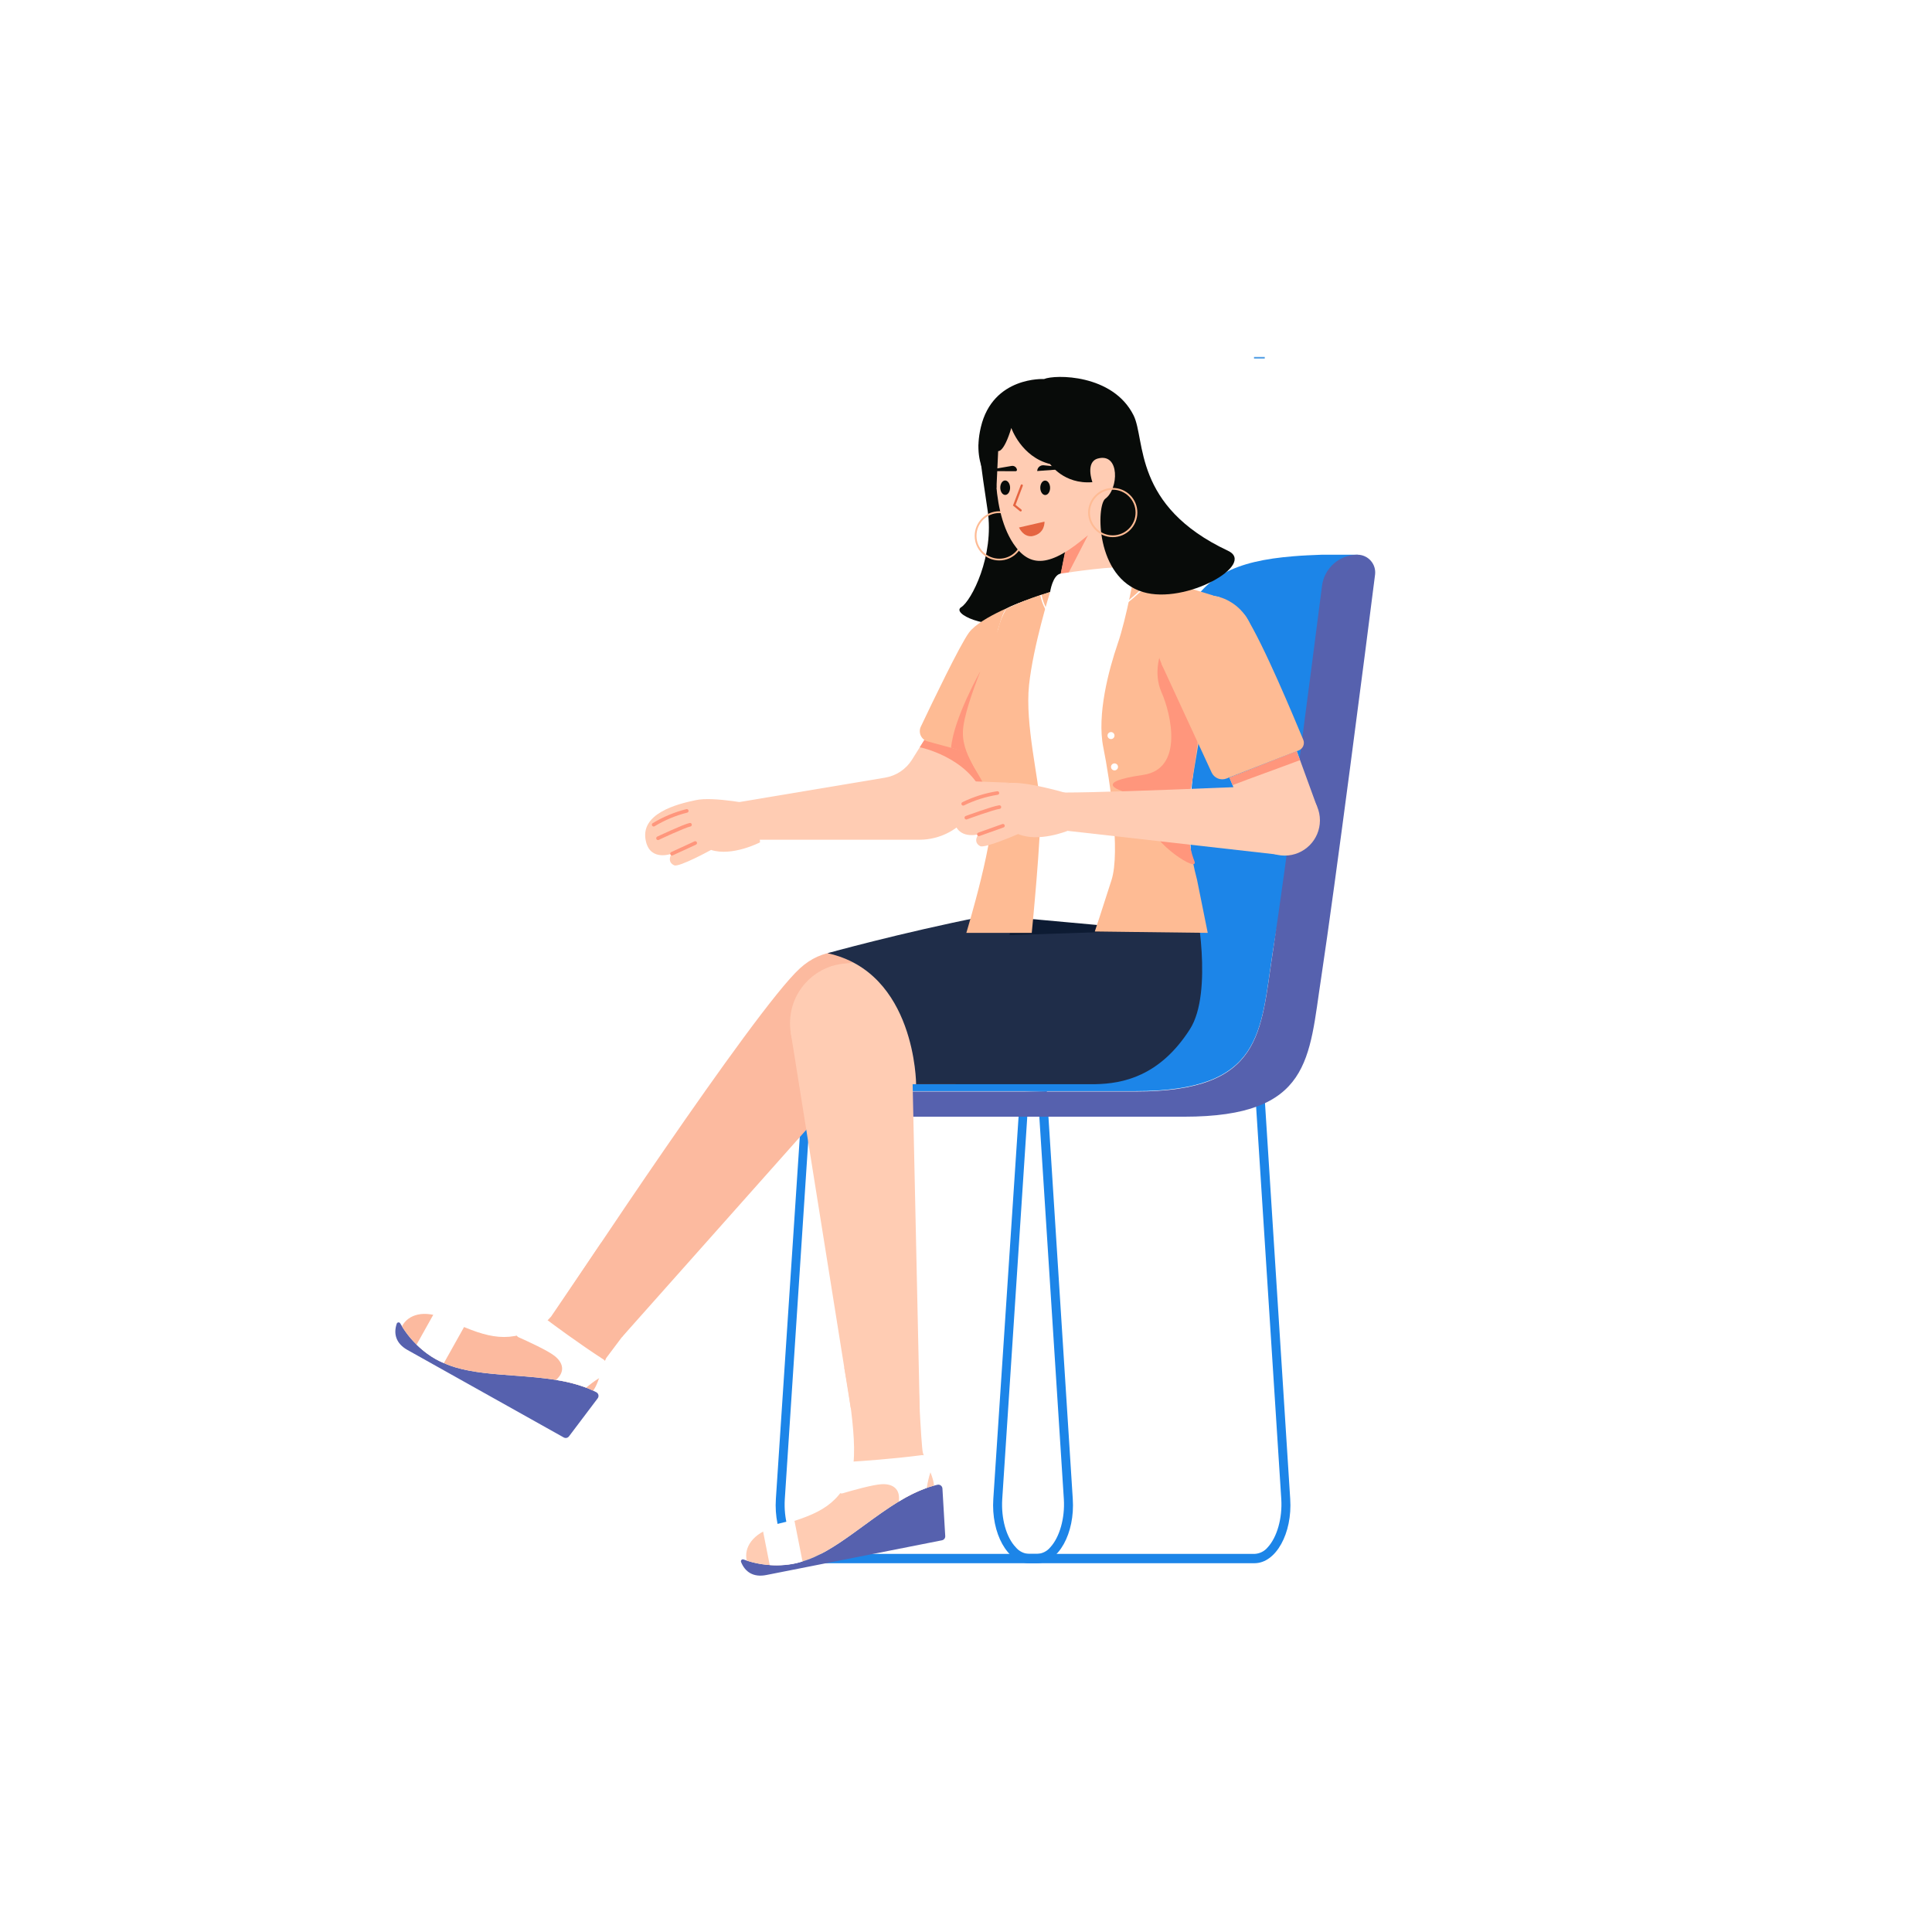
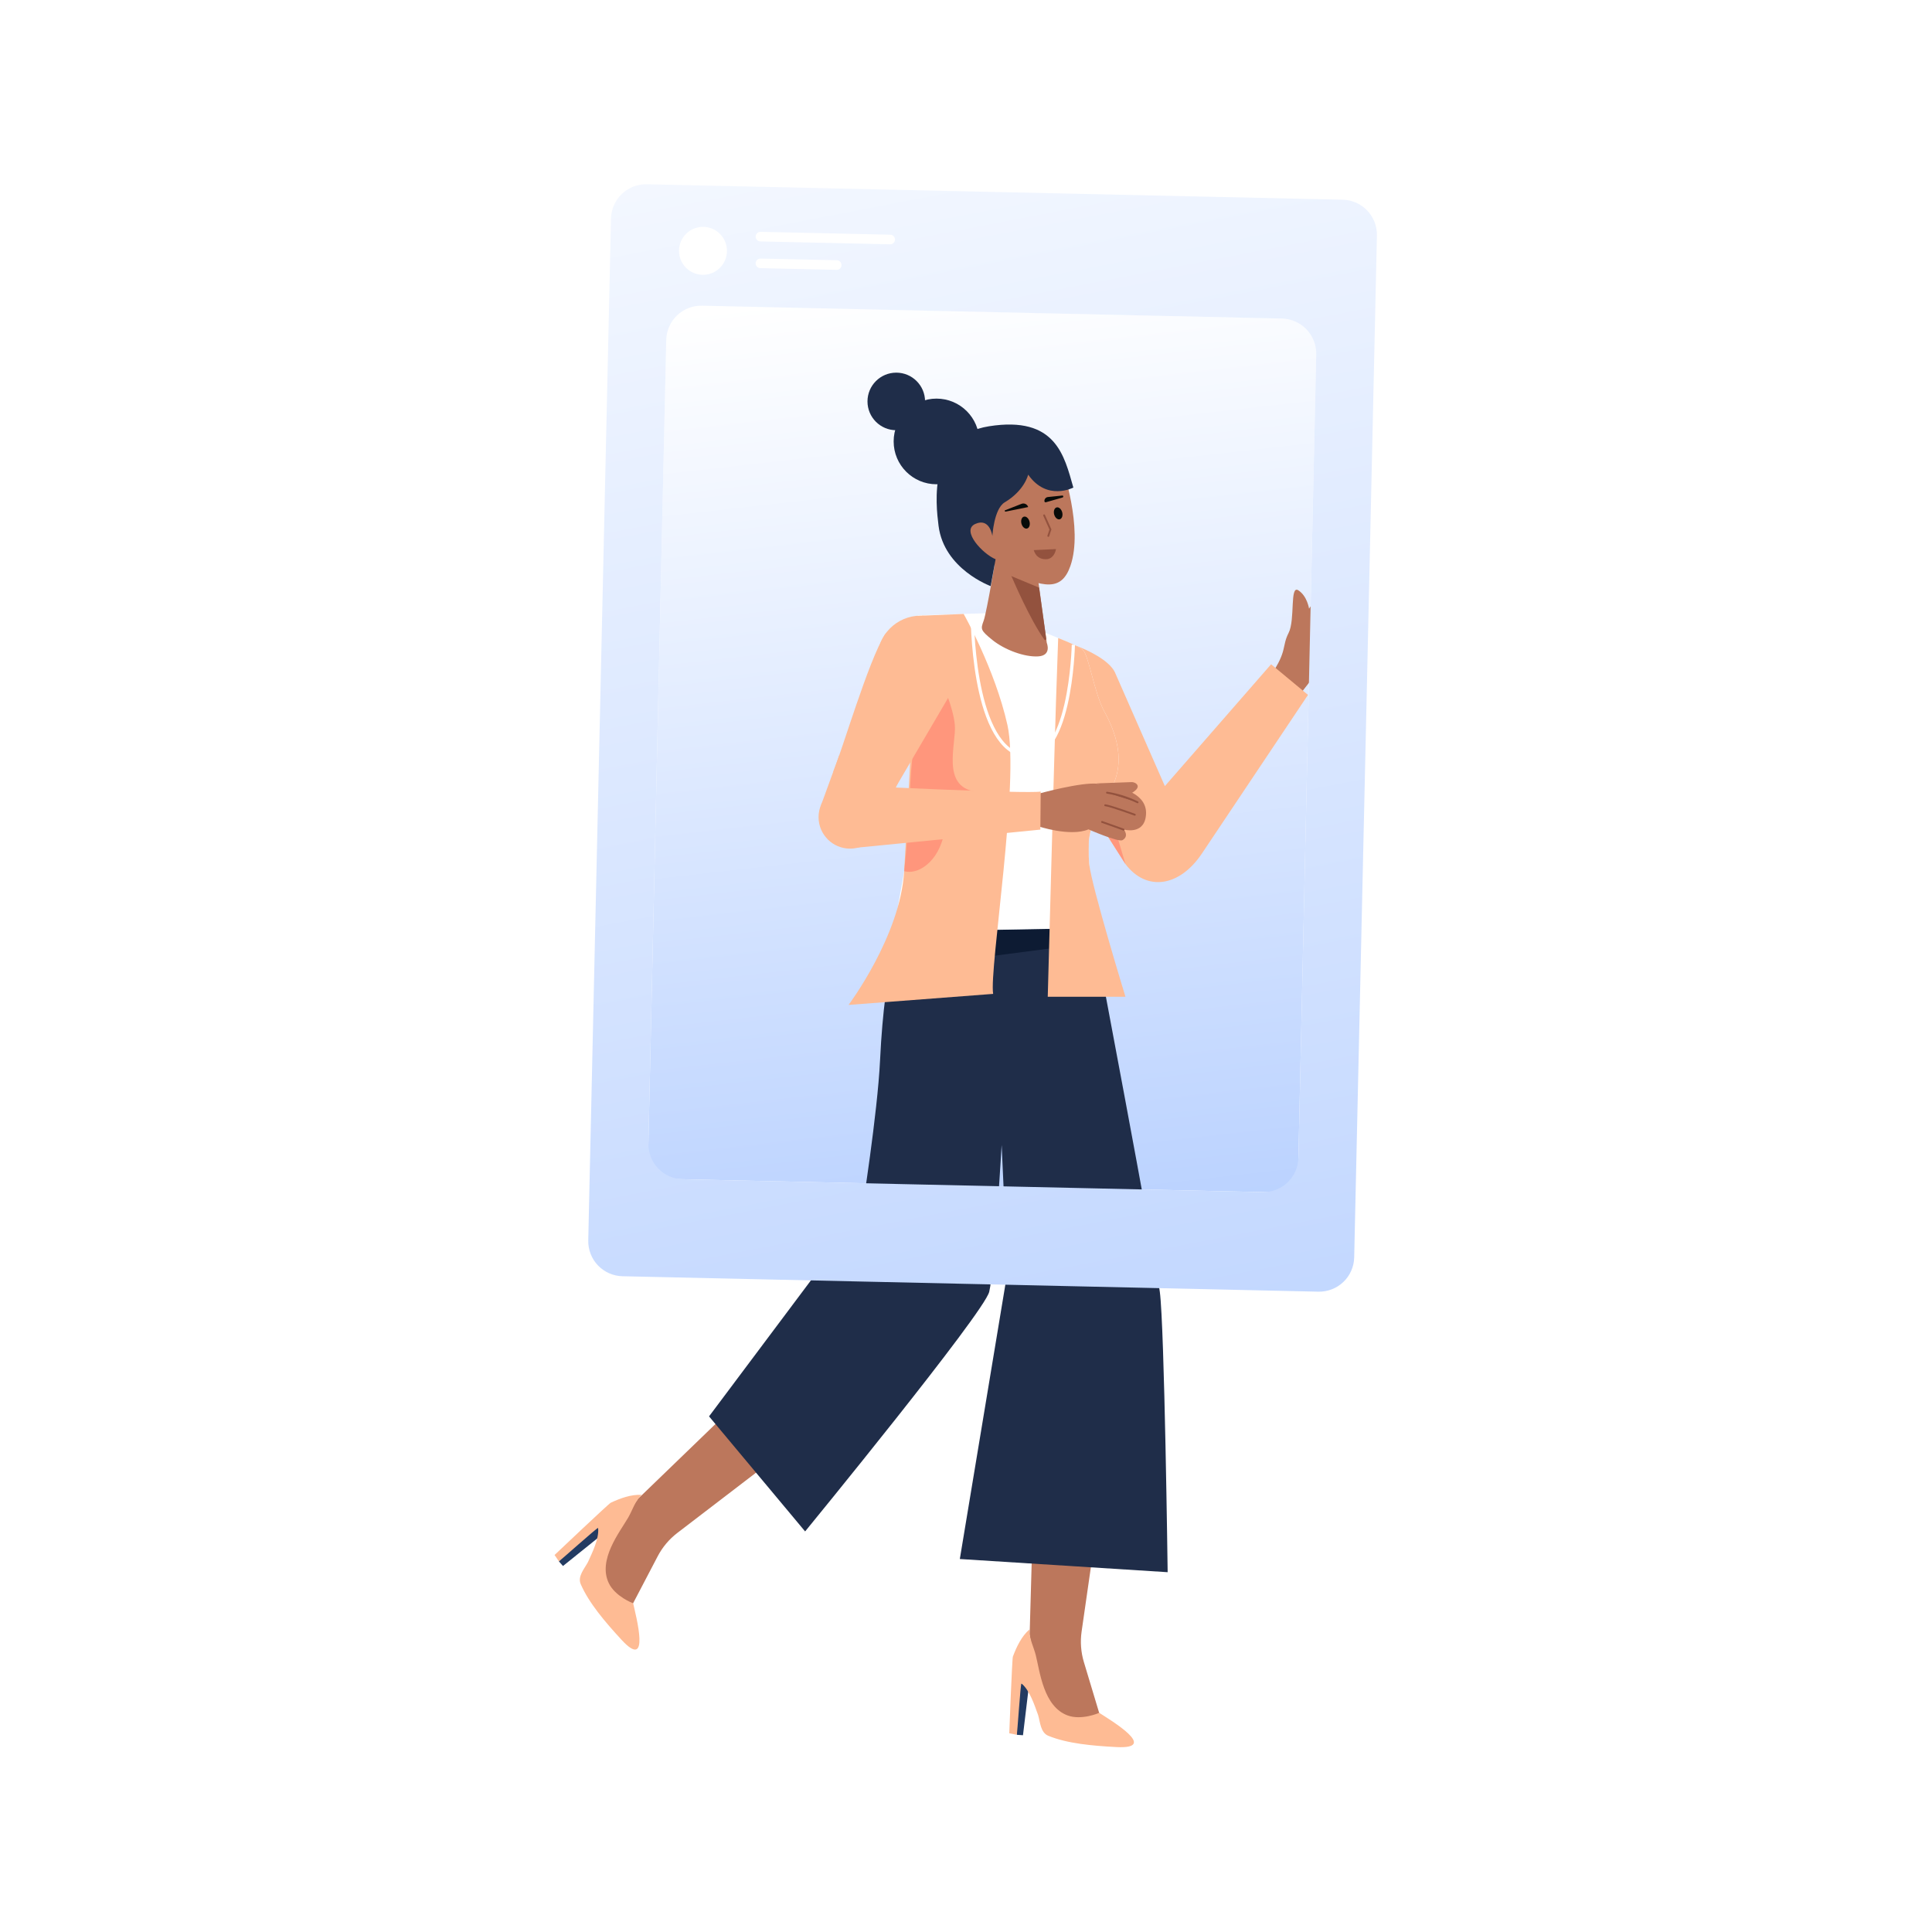
<svg xmlns="http://www.w3.org/2000/svg" width="1080" height="1080" viewBox="0 0 1080 1080" fill="none">
  <rect width="1080" height="1080" fill="white" />
-   <path fill-rule="evenodd" clip-rule="evenodd" d="M448.455 614.93L585.169 609.947L599.685 837.875C600.985 857.158 591.668 873.841 579.752 873.841H453.655C441.738 873.841 432.422 857.158 433.722 837.875L448.455 614.93ZM594.701 838.092L580.402 615.146L453.005 619.697L438.705 838.092C438.055 848.708 440.872 859.324 446.288 864.958C447.189 866.054 448.31 866.948 449.58 867.583C450.849 868.217 452.237 868.578 453.655 868.641H579.752C581.169 868.578 582.558 868.218 583.827 867.583C585.096 866.948 586.218 866.054 587.118 864.958C592.318 859.324 595.352 848.708 594.701 838.092Z" fill="#1C85E8" />
-   <path fill-rule="evenodd" clip-rule="evenodd" d="M570.002 614.93L706.716 609.947L721.232 837.875C722.532 857.158 713.216 873.841 701.299 873.841H575.202C563.286 873.841 553.969 857.158 555.269 837.875L570.002 614.93ZM716.249 838.092L701.949 615.146L574.552 619.697L560.253 838.092C559.602 848.708 562.419 859.324 567.836 864.958C568.736 866.054 569.858 866.948 571.127 867.583C572.396 868.218 573.784 868.578 575.202 868.641H701.299C702.717 868.578 704.105 868.217 705.374 867.583C706.644 866.948 707.765 866.054 708.666 864.958C713.866 859.324 716.899 848.708 716.249 838.092Z" fill="#1C85E8" />
-   <path d="M429.822 599.764C429.706 603.206 430.145 606.644 431.122 609.947H634.784C706.066 609.947 704.549 577.231 711.482 532.165C719.716 477.783 753.515 352.552 758.931 310.086H738.999C733.365 310.303 727.948 310.52 722.965 310.953C691.333 313.553 670.75 321.787 661 348.652C658.898 354.483 657.374 360.506 656.45 366.635C646.917 424.051 634.567 480.816 624.818 534.765C624.168 538.015 623.518 541.048 622.868 543.865C612.251 590.664 591.235 599.33 561.552 599.33H429.822V599.764Z" fill="#1C85E8" />
-   <path d="M431.122 609.947C433.722 617.746 440.439 624.246 457.772 624.246H661.867C733.149 624.246 731.632 591.531 738.565 546.465C746.365 494.899 763.698 360.786 768.681 321.136C768.84 319.756 768.707 318.358 768.291 317.033C767.874 315.707 767.184 314.484 766.265 313.442C765.346 312.4 764.218 311.563 762.955 310.985C761.691 310.407 760.321 310.101 758.931 310.086H758.715C753.852 310.097 749.161 311.888 745.528 315.122C741.895 318.355 739.573 322.807 738.999 327.636C732.282 380.068 718.849 484.066 711.482 532.382C704.549 577.447 706.066 610.163 634.784 610.163H433.722C432.868 609.984 431.994 609.911 431.122 609.947Z" fill="#5661AE" />
-   <path d="M504.331 545.443C504.331 545.443 472.797 517.917 447.159 541.309C421.52 564.7 315.594 725.335 315.594 725.335L347.632 747.49L467.788 612.363L488.703 646.028L504.331 545.443Z" fill="#FCBA9F" />
-   <path fill-rule="evenodd" clip-rule="evenodd" d="M482.876 852.806C496.084 843.155 509.698 833.205 524.035 829.993C524.358 829.919 524.693 829.916 525.017 829.985C525.341 830.054 525.646 830.192 525.911 830.39C526.177 830.588 526.396 830.842 526.553 831.133C526.711 831.424 526.803 831.747 526.824 832.077L528.394 858.676C528.427 859.224 528.26 859.764 527.924 860.199C527.589 860.633 527.107 860.93 526.569 861.037L428.36 880.448C421.119 881.879 416.474 878.73 414.247 873.138C414.174 872.945 414.158 872.735 414.202 872.533C414.245 872.332 414.346 872.147 414.492 872.001C414.638 871.855 414.822 871.754 415.024 871.71C415.226 871.666 415.436 871.682 415.629 871.754C428.529 876.494 442.773 875.997 455.311 870.369C464.37 866.33 473.521 859.643 482.876 852.806Z" fill="#5661AE" />
-   <path fill-rule="evenodd" clip-rule="evenodd" d="M513.015 765.663C513.015 765.663 514.874 807.643 515.854 811.914C516.529 814.248 517.374 816.53 518.383 818.74C520.066 822.753 521.941 827.223 522.113 830.473C508.481 834.104 495.493 843.593 482.877 852.81C473.522 859.645 464.372 866.33 455.313 870.369C443.379 875.724 429.878 876.445 417.442 872.39C415.735 865.134 420.691 857.099 433.196 853.481C455.609 846.995 467.856 842.884 475.671 824.137C481.225 810.816 471.923 764.439 471.923 764.439L513.015 765.663Z" fill="#FFCCB3" />
-   <path fill-rule="evenodd" clip-rule="evenodd" d="M476.653 817.05C481.06 816.779 498.57 815.626 515.335 813.434C518.593 813.009 521.501 819.128 520.109 823.02C519.198 825.862 518.518 828.773 518.076 831.724C512.606 833.724 507.358 836.284 502.415 839.364C503.429 832.428 499.198 829.357 492.913 829.674C487.949 829.924 476.735 833.077 470.953 834.788C470.636 834.882 470.298 834.882 469.98 834.79C469.661 834.698 469.376 834.517 469.158 834.268C468.939 834.019 468.797 833.712 468.747 833.385C468.697 833.058 468.742 832.723 468.876 832.42L475.172 818.086C475.299 817.793 475.505 817.542 475.766 817.359C476.028 817.177 476.335 817.07 476.653 817.05Z" fill="white" />
-   <path fill-rule="evenodd" clip-rule="evenodd" d="M430.281 874.865C441.689 875.758 448.591 872.792 448.591 872.792L444 849.565L426.148 853.958L430.281 874.865Z" fill="white" />
-   <path fill-rule="evenodd" clip-rule="evenodd" d="M287.216 768.951C303.529 770.167 320.345 771.42 333.342 778.27C333.636 778.423 333.893 778.639 334.095 778.901C334.297 779.163 334.44 779.466 334.513 779.789C334.586 780.112 334.589 780.447 334.52 780.771C334.451 781.095 334.312 781.4 334.114 781.665L318.063 802.933C317.732 803.371 317.255 803.675 316.718 803.787C316.181 803.9 315.621 803.815 315.142 803.547L227.79 754.646C221.349 751.041 219.854 745.632 221.785 739.93C221.855 739.736 221.979 739.566 222.143 739.441C222.307 739.315 222.503 739.24 222.709 739.223C222.915 739.207 223.121 739.25 223.302 739.347C223.484 739.445 223.634 739.593 223.734 739.773C230.482 751.746 241.648 760.603 254.843 764.448C264.358 767.247 275.661 768.09 287.216 768.951Z" fill="#5661AE" />
-   <path fill-rule="evenodd" clip-rule="evenodd" d="M366.664 722.151L338.836 759.203C337.836 761.417 337 763.702 336.336 766.039C335.015 770.185 333.543 774.804 331.568 777.389C318.835 771.315 302.795 770.118 287.214 768.955C275.66 768.092 264.359 767.249 254.844 764.449C242.286 760.788 231.541 752.583 224.703 741.433C228.108 734.802 237.09 731.899 248.957 737.252C270.225 746.846 282.215 751.658 300.319 742.454C303.236 740.736 305.851 738.55 308.058 735.983L336.174 694.575L366.664 722.151Z" fill="#FCBA9F" />
-   <path fill-rule="evenodd" clip-rule="evenodd" d="M305.662 737.694C309.193 740.345 323.271 750.822 337.455 760.023C340.211 761.811 338.458 768.355 334.875 770.416C332.338 771.989 329.933 773.764 327.683 775.724C322.222 773.7 316.567 772.246 310.807 771.386C316.075 766.763 314.846 761.682 309.856 757.848C305.915 754.819 295.333 749.948 289.822 747.503C289.519 747.368 289.261 747.15 289.079 746.873C288.896 746.597 288.797 746.274 288.792 745.942C288.787 745.611 288.877 745.286 289.052 745.004C289.226 744.722 289.477 744.496 289.776 744.353L303.863 737.522C304.149 737.383 304.469 737.325 304.787 737.355C305.104 737.385 305.407 737.503 305.662 737.694Z" fill="white" />
-   <path fill-rule="evenodd" clip-rule="evenodd" d="M232.872 751.641C240.978 759.718 248.155 761.935 248.155 761.935L259.72 741.276L243.282 733.045L232.872 751.641Z" fill="white" />
-   <path d="M547.574 525.471L464.428 540.242L480.794 606.059H534.053C534.053 606.059 559.369 551.641 547.574 525.471Z" fill="#FFCCB3" />
-   <path d="M475.084 605.415C493.562 605.415 508.541 590.436 508.541 571.957C508.541 553.479 493.562 538.5 475.084 538.5C456.606 538.5 441.626 553.479 441.626 571.957C441.626 590.436 456.606 605.415 475.084 605.415Z" fill="#FFCCB3" />
-   <path d="M442.041 577.229L475.521 786.857L514.136 788.468L509.627 581.251L442.041 577.229Z" fill="#FFCCB3" />
-   <path d="M494.489 531.237C494.489 531.237 507.303 535.183 512.593 556.082C517.882 576.981 512.111 606.059 512.111 606.059H520.35C520.35 606.059 549.73 571.556 528.114 527.584L494.489 531.237Z" fill="#FF967C" />
-   <path d="M668.305 504.731C668.305 504.731 678.488 554.56 665.144 575.382C648.254 601.738 627.596 605.775 612.329 606.059H512.111C512.111 606.059 511.926 543.534 462.553 532.852C462.553 532.852 625.046 487.595 668.305 504.731Z" fill="#1F2D49" />
-   <path d="M670.551 519.241L564.34 522.738L565.47 515.319L586.167 512.926H670.403L670.551 519.241Z" fill="#0D1B33" />
-   <path d="M424.866 470.87C424.866 470.87 409.366 478.938 397.486 475.117C397.486 475.117 379.687 484.879 376.928 483.733C372.403 481.692 375.447 477.218 375.447 477.218C375.447 477.218 363.752 481.656 361.101 470.455C357.268 454.766 378.668 449.412 388.835 447.312C398.812 445.001 422.904 450.045 422.904 450.045L424.866 470.87Z" fill="#FFCCB3" />
-   <path d="M375.647 477.228L388.628 471.247" stroke="#FF967C" stroke-width="2.01" stroke-linecap="round" stroke-linejoin="round" />
-   <path d="M367.835 468.583C367.835 468.583 382.472 461.678 385.724 461.039" stroke="#FF967C" stroke-width="2.01" stroke-linecap="round" stroke-linejoin="round" />
-   <path d="M365.402 461.014C371.148 457.53 377.384 454.929 383.903 453.3" stroke="#FF967C" stroke-width="2.01" stroke-linecap="round" stroke-linejoin="round" />
-   <path d="M547.046 248.544C547.046 248.544 548.176 259.815 552.081 285.298C555.986 310.781 542.97 335.945 537.33 339.416C531.69 342.887 550.841 352.203 569.645 347.659C588.448 343.115 601.106 336.379 604.143 328.136C607.18 319.892 579.322 234.897 547.046 248.544Z" fill="#080B09" />
-   <path d="M558.616 312.802C565.937 312.802 571.873 306.867 571.873 299.546C571.873 292.225 565.937 286.29 558.616 286.29C551.295 286.29 545.36 292.225 545.36 299.546C545.36 306.867 551.295 312.802 558.616 312.802Z" stroke="#FEBB94" stroke-miterlimit="10" />
-   <path d="M596.361 304.233L588.448 343.115C588.448 343.115 586.579 349.705 594.876 350.703C603.173 351.701 620.864 349.471 627.183 342.738C633.501 336.005 631.291 332.669 631.291 332.669L617.89 278.776L596.361 304.233Z" fill="#FFCCB3" />
-   <path d="M595.309 308.721L608.222 299.108L590.344 333.803L595.309 308.721Z" fill="#FF967C" />
-   <path d="M557.275 244.975C557.275 244.975 552.434 282.831 566.47 303.877C575.623 317.602 587.036 317.312 608.221 299.108C627.646 282.417 631.235 272.926 631.235 272.926L623.896 234.322C623.896 234.322 563.377 210.729 557.275 244.975Z" fill="#FFCCB3" />
-   <path d="M521.434 406.126L509.818 424.661C508.16 427.308 505.959 429.572 503.361 431.306C500.764 433.039 497.828 434.202 494.747 434.717L412.19 448.53V469.416H513.954C519.687 469.416 525.333 468.009 530.395 465.318C535.458 462.627 539.783 458.735 542.99 453.983L568.013 416.907L521.434 406.126Z" fill="#FFCCB3" />
-   <path d="M514.169 417.718C514.169 417.718 540.709 423.03 549.653 444.109L561.501 424.081L516.737 413.62L514.169 417.718Z" fill="#FF967C" />
-   <path d="M573.17 335.726C573.17 335.726 548.203 344.677 541.646 353.661C536.544 360.651 521.269 392.445 514.742 406.211C514.372 406.992 514.177 407.845 514.172 408.709C514.167 409.574 514.352 410.429 514.713 411.214C515.074 412 515.603 412.697 516.263 413.255C516.923 413.814 517.697 414.222 518.531 414.449L555.213 424.453L573.17 335.726Z" fill="#FEBB94" />
-   <path d="M548.002 375.29C548.002 375.29 533.217 401.338 531.646 418.026L545.532 422.236L548.002 375.29Z" fill="#FF967C" />
-   <path d="M593.852 328.741C593.852 328.741 566.372 337.339 562.486 340.448C558.601 343.556 554.911 368.924 548.306 380.969C541.701 393.014 532.829 411.95 546.943 432.371C561.058 452.791 561.133 473.147 561.133 473.147L556.468 511.889L654.832 520.858C659.376 520.996 669.034 508.926 668.624 504.398C667.273 489.463 665.585 485.089 665.099 461.308C664.442 429.077 681.614 333.804 681.614 333.804L631.236 323.465C620.563 325.305 593.852 328.741 593.852 328.741Z" fill="white" />
-   <path d="M587.008 330.946C587.008 330.946 588.424 321.323 592.948 320.646C597.473 319.968 625.121 315.81 629.421 317.62C633.722 319.431 638.927 330.946 638.927 330.946C638.927 330.946 630.1 352.476 617.425 353.608C604.751 354.739 582.935 350.832 585.242 342.827C587.549 334.822 587.008 330.946 587.008 330.946Z" fill="white" />
-   <path d="M587.008 330.945C587.008 330.945 577.542 361.104 575.239 382.985C572.935 404.866 580.797 435.66 581.526 450.856C582.255 466.052 576.758 521.484 576.758 521.484H540.183C540.183 521.484 557.377 464.97 554.271 449.91C551.166 434.85 537.848 424.534 538.276 409.024C538.703 393.513 557.906 351.915 557.906 351.915C558.814 347.874 560.36 344.002 562.486 340.447C562.486 340.447 571.706 335.405 587.008 330.945Z" fill="#FEBB94" />
-   <path d="M678.053 332.843L634.325 319.44C634.325 319.44 629.814 345.243 624.819 359.783C619.824 374.323 613.068 399.539 616.75 417.741C620.432 435.943 626.356 476.144 621.361 491.897C616.366 507.65 612 520.714 612 520.714L675.132 521.484C675.132 521.484 669.589 493.854 669.166 491.862C668.743 489.87 661.927 466.692 665.093 445.427C668.259 424.162 674.948 386.896 674.948 386.896L678.053 332.843Z" fill="#FEBB94" />
-   <path d="M621.058 413.149C622.139 413.149 623.016 412.272 623.016 411.191C623.016 410.109 622.139 409.232 621.058 409.232C619.976 409.232 619.1 410.109 619.1 411.191C619.1 412.272 619.976 413.149 621.058 413.149Z" fill="white" />
-   <path d="M623.016 430.659C624.097 430.659 624.974 429.782 624.974 428.7C624.974 427.619 624.097 426.742 623.016 426.742C621.934 426.742 621.058 427.619 621.058 428.7C621.058 429.782 621.934 430.659 623.016 430.659Z" fill="white" />
-   <path d="M581.894 332.653C581.894 332.653 584.952 351.223 601.562 350.93C618.172 350.637 642.308 325.722 642.308 325.722" stroke="white" stroke-width="0.737" stroke-miterlimit="10" />
-   <path d="M649.022 364.554C649.022 364.554 644.401 375.902 649.263 386.913C654.73 399.294 661.774 429.842 638.993 433.177C611.07 437.265 623.162 441.638 636.106 444.766C649.05 447.895 643.75 447.898 643.75 461.308C643.75 470.851 670.485 488.605 667.683 481.379C652.65 442.606 692.616 391.143 649.022 364.554Z" fill="#FF967C" />
-   <path d="M570.37 295.216L583.362 292.232C583.356 292.352 583.346 292.489 583.331 292.638C583.268 293.261 583.108 294.101 582.728 294.977C581.981 296.699 580.361 298.611 576.765 299.247C574.481 299.44 572.833 298.334 571.728 297.133C571.174 296.53 570.767 295.912 570.497 295.443C570.451 295.362 570.408 295.286 570.37 295.216Z" fill="#E56441" stroke="#E56441" />
-   <path d="M561.949 276.664C563.462 276.646 564.668 274.824 564.642 272.593C564.616 270.363 563.368 268.569 561.854 268.587C560.341 268.604 559.135 270.427 559.161 272.657C559.187 274.888 560.435 276.682 561.949 276.664Z" fill="#080B09" />
-   <path d="M584.314 276.722C585.828 276.705 587.034 274.882 587.007 272.651C586.981 270.421 585.733 268.627 584.22 268.645C582.706 268.662 581.5 270.485 581.526 272.716C581.552 274.946 582.801 276.74 584.314 276.722Z" fill="#080B09" />
-   <path d="M556.385 263.365L567.761 263.419C567.955 263.403 568.136 263.319 568.272 263.18C568.407 263.041 568.488 262.858 568.499 262.664C568.454 262.318 568.339 261.986 568.161 261.686C567.983 261.386 567.746 261.125 567.465 260.919C567.184 260.713 566.864 260.567 566.524 260.488C566.185 260.409 565.833 260.4 565.489 260.461L556.183 262.062C555.438 262.071 555.453 263.376 556.385 263.365Z" fill="#080B09" />
-   <path d="M594.898 262.203L579.804 263.311C579.813 262.85 579.919 262.396 580.114 261.979C580.309 261.561 580.59 261.189 580.938 260.886C581.286 260.583 581.693 260.357 582.134 260.221C582.574 260.085 583.039 260.043 583.497 260.098L595.073 261.268C595.446 261.264 595.457 262.196 594.898 262.203Z" fill="#080B09" />
-   <path d="M571.173 271.39L566.979 282.415L570.545 285.299" stroke="#E56441" stroke-width="1.216" stroke-linecap="round" />
-   <path d="M565.335 239.231C565.335 239.231 570.88 255.389 587.032 259.418C587.032 259.418 594.653 270.859 610.666 269.535C610.666 269.535 606.503 258.216 613.771 256.297C626.113 253.036 625.332 273.374 617.891 278.776C612.834 282.447 612.232 322.912 638.927 330.945C662.859 338.147 702.547 315.435 686.457 307.883C633.093 282.833 640.488 245.816 633.658 232.152C622.052 208.933 589.67 209.311 583.625 211.884C583.625 211.884 555.044 210.24 548.299 238.785C542.532 263.187 557.033 272.684 557.033 272.684L557.98 252.148C557.98 252.148 561.107 253.243 565.335 239.231Z" fill="#080B09" />
-   <path d="M600.666 364.553C602.028 364.553 603.132 361.504 603.132 357.742C603.132 353.979 602.028 350.93 600.666 350.93C599.305 350.93 598.201 353.979 598.201 357.742C598.201 361.504 599.305 364.553 600.666 364.553Z" fill="white" />
-   <path d="M665.387 349.023C665.387 349.023 691.493 336.453 696.398 344.527C706.611 360.661 723.077 400.506 728.559 413.587C728.779 414.147 728.886 414.744 728.873 415.346C728.861 415.947 728.73 416.541 728.488 417.091C728.245 417.642 727.896 418.139 727.46 418.554C727.025 418.969 726.511 419.293 725.949 419.509L685.674 435.185C684.12 435.804 682.387 435.804 680.832 435.185C679.277 434.565 678.018 433.374 677.314 431.856L649.263 371.099L665.387 349.023Z" fill="#FEBB94" />
-   <path d="M674.005 386.913C688.989 386.913 701.135 374.766 701.135 359.783C701.135 344.8 688.989 332.653 674.005 332.653C659.022 332.653 646.875 344.8 646.875 359.783C646.875 374.766 659.022 386.913 674.005 386.913Z" fill="#FEBB94" />
-   <path d="M736.298 451.121L699.589 465.266L689.021 438.89L687.268 434.728L724.959 419.945L726.741 424.91L736.298 451.121Z" fill="#FFCCB3" />
-   <path d="M726.741 424.911C716.817 428.674 697.552 435.577 689.021 438.89L687.268 434.728L724.758 419.953L726.741 424.911Z" fill="#FF967C" />
-   <path d="M718.154 478.287C729.031 478.287 737.849 469.47 737.849 458.593C737.849 447.716 729.031 438.899 718.154 438.899C707.277 438.899 698.46 447.716 698.46 458.593C698.46 469.47 707.277 478.287 718.154 478.287Z" fill="#FFCCB3" />
-   <path d="M596.784 464.445C596.784 464.445 580.626 471.1 569.134 466.236C569.134 466.236 550.536 474.374 547.89 472.987C543.565 470.552 546.995 466.367 546.995 466.367C546.995 466.367 534.952 469.746 533.309 458.353C530.888 442.386 552.679 438.958 562.993 437.771C573.136 436.358 596.683 443.528 596.683 443.528L596.784 464.445Z" fill="#FFCCB3" />
-   <path d="M542.443 436.707L564.044 437.514L543.226 444.122C543.226 444.122 535.801 440.642 539.262 437.679C540.17 436.981 541.3 436.635 542.443 436.707Z" fill="#FFCCB3" />
-   <path d="M547.194 466.395L560.656 461.593" stroke="#FF967C" stroke-width="2.01" stroke-linecap="round" stroke-linejoin="round" />
-   <path d="M540.184 457.088C540.184 457.088 555.377 451.515 558.673 451.167" stroke="#FF967C" stroke-width="2.01" stroke-linecap="round" stroke-linejoin="round" />
-   <path d="M538.434 449.333C544.467 446.374 550.91 444.339 557.548 443.297" stroke="#FF967C" stroke-width="2.01" stroke-linecap="round" stroke-linejoin="round" />
-   <path d="M717.687 438.842C717.687 438.842 595.151 444.327 586.848 442.752C578.746 441.206 596.784 464.445 596.784 464.445L714.045 477.7L717.687 438.842Z" fill="#FFCCB3" />
-   <path d="M701.004 200H707.004" stroke="#5CA4E6" stroke-miterlimit="10" />
-   <path d="M622.037 299.77C629.358 299.77 635.293 293.834 635.293 286.513C635.293 279.192 629.358 273.257 622.037 273.257C614.715 273.257 608.78 279.192 608.78 286.513C608.78 293.834 614.715 299.77 622.037 299.77Z" stroke="#FEBB94" stroke-miterlimit="10" />
+   <path d="M372.865 170.446L362.031 658.764L725.376 666.825L736.21 178.507L372.865 170.446Z" fill="url(#paint0_linear)" />
+   <path d="M523.5 270.71C536.724 270.71 547.444 259.991 547.444 246.767C547.444 233.544 536.724 222.824 523.5 222.824C510.277 222.824 499.557 233.544 499.557 246.767C499.557 259.991 510.277 270.71 523.5 270.71Z" fill="#1F2D49" />
+   <path d="M501.023 240.498C509.911 240.498 517.116 233.293 517.116 224.404C517.116 215.516 509.911 208.311 501.023 208.311C492.135 208.311 484.93 215.516 484.93 224.404C484.93 233.293 492.135 240.498 501.023 240.498Z" fill="#1F2D49" />
+   <path d="M334.036 853.032C334.278 853.058 334.386 853.193 334.252 853.3C334.359 853.434 334.359 853.434 334.333 853.676C334.842 855.339 335.202 857.045 335.408 858.772L314.716 875.401L312.426 872.827C312.426 872.827 320.062 863.38 322.93 860.633C324.163 859.421 325.263 858.318 326.362 857.214C327.327 856.217 328.184 855.087 329.015 854.199C330.166 852.611 333.526 853.221 333.552 852.979C333.686 852.871 334.036 853.032 334.036 853.032Z" fill="#233B62" />
+   <path d="M490.48 708.542L470.507 727.904L358.796 835.782L356.757 837.64L355.874 839.012L355.74 839.12L339.916 863.094L338.148 865.838L337.56 866.753L326.85 883.085L335.672 887.472L338.227 888.729L341.83 890.466L347.506 893.41L347.614 893.543L353.639 896.646L353.933 896.189L367.684 869.909C370.353 864.833 374.092 860.397 378.644 856.908L500.114 763.92L523.207 746.243L490.48 708.542Z" fill="#BC775C" />
+   <path d="M341.449 840.012C346.803 837.525 352.813 835.302 358.688 835.648C355.146 838.75 353.533 844.269 351.193 848.292C346.378 856.574 334.034 871.964 340.341 885.043C343.884 892.392 353.799 896.297 353.933 896.189C355.592 903.736 363.815 934.459 347.424 916.65C338.27 906.704 329.189 896.08 324.624 885.535C322.752 881.212 326.711 876.899 328.654 873.248C331.139 867.724 334.858 860.409 334.388 854.294L334.28 854.16C334.011 853.737 312.787 872.738 312.426 872.828C311.698 871.647 310 869.26 310 869.26C310 869.26 340.429 840.391 341.449 840.012Z" fill="#FEBB94" />
+   <path d="M570.023 940.509C570.214 940.359 570.385 940.379 570.365 940.55C570.535 940.571 570.535 940.571 570.685 940.762C572.212 941.595 573.662 942.563 575.017 943.653L571.855 970.01L568.419 969.772C568.419 969.772 567.27 957.679 567.4 953.709C567.434 951.981 567.448 950.423 567.461 948.865C567.454 947.478 567.276 946.071 567.25 944.855C566.962 942.915 569.79 941.001 569.64 940.81C569.66 940.639 570.023 940.509 570.023 940.509Z" fill="#233B62" />
+   <path d="M580.81 727.823L580.073 755.63L575.659 910.864L575.501 913.618L575.83 915.216L575.809 915.387L581.262 943.59L581.918 946.788L582.137 947.853L585.902 967.017L595.276 963.984L597.981 963.096L601.773 961.818L607.888 959.952L608.058 959.973L614.535 957.977L614.426 957.444L605.878 929.043C604.236 923.549 603.806 917.763 604.62 912.086L626.423 760.67L630.569 731.886L580.81 727.823Z" fill="#BC775C" />
+   <path d="M566.217 926.018C568.305 920.497 571.046 914.704 575.488 910.844C575.125 915.538 577.832 920.612 578.973 925.123C581.322 934.41 583.261 954.044 596.915 958.983C604.587 961.758 614.405 957.616 614.426 957.445C620.889 961.68 648.252 977.891 624.081 976.623C610.583 975.914 596.662 974.67 586.024 970.325C581.663 968.544 581.477 962.692 580.313 958.724C578.227 953.037 575.769 945.208 571.157 941.165L570.986 941.145C570.498 941.031 568.614 969.456 568.419 969.772C567.072 969.437 564.189 968.918 564.189 968.918C564.189 968.918 565.752 927.002 566.217 926.018Z" fill="#FEBB94" />
+   <path d="M610.973 518.784C610.973 518.784 645.71 702.41 648.34 722.097C650.971 741.784 652.724 878.867 652.724 878.867L536.547 871.499L563.164 711.097L559.927 640.07C559.927 640.07 555.842 710.302 552.988 722.097C550.133 733.892 450.068 856.078 450.068 856.078L396.362 791.764L481.739 677.774C481.739 677.774 490.532 622.49 491.956 592.72C494.701 535.337 503.678 520.29 503.678 520.29L610.973 518.784Z" fill="#1F2D49" />
+   <path d="M610.906 519.188L503.678 520.29L497.632 541.855L612.718 526.84L610.906 519.188Z" fill="#0D1B33" />
+   <path d="M726.434 388.448L734.596 378C736.305 375.554 738.577 373.555 741.222 372.172C745.238 370.162 751.396 366.41 753.536 362.66C757.082 356.7 771.059 340.601 758.936 328.087C754.448 323.469 755.569 324.562 746.598 324.701C737.627 324.838 736.25 334.147 731.767 340.241C731.767 340.241 730.759 333.212 725.804 330.001C720.848 326.79 724.137 346.404 720.324 353.838C716.512 361.271 719.593 364.081 710.561 377.141L726.434 388.448Z" fill="#BC775C" />
+   <path d="M747.962 325.773L740.673 342.314L747.962 325.773Z" fill="#E56441" />
+   <path d="M747.962 325.773L740.673 342.314" stroke="#E56441" stroke-width="1.033" stroke-linecap="round" />
+   <path d="M757.471 328.715L747.369 346.327L757.471 328.715Z" fill="#E56441" />
+   <path d="M757.471 328.715L747.369 346.327" stroke="#E56441" stroke-width="1.033" stroke-linecap="round" />
+   <path d="M763.435 340.294L755.472 350.809L763.435 340.294Z" fill="#E56441" />
+   <path d="M763.435 340.294L755.472 350.809" stroke="#E56441" stroke-width="1.033" stroke-linecap="round" />
+   <path d="M733.643 343.99C733.643 343.99 736.727 352.826 736.194 359.789L733.643 343.99Z" fill="#E56441" />
+   <path d="M733.643 343.99C733.643 343.99 736.727 352.826 736.194 359.789" stroke="#E56441" stroke-width="1.033" stroke-linecap="round" />
+   <path d="M600.009 360.427C608.39 363.332 620.071 369.223 623.233 375.797L651.165 439.429L710.561 371.327L731.181 388.449L671.856 477.153C659.278 495.887 640.837 498.467 629.144 483.04L605.806 446.382L600.009 360.427Z" fill="#FEBB94" />
+   <path d="M611.921 415.203C611.921 415.203 614.439 410.859 614.439 433.536L629.144 483.039L605.806 446.382C587.082 421.209 601.874 414.485 611.921 415.203Z" fill="#FF967C" />
+   <path d="M580.344 352.08C580.344 352.08 601.96 360.633 605.261 363.273C608.561 365.914 611.695 387.462 617.305 397.693C622.916 407.924 631.125 426.808 619.136 444.153C607.147 461.498 608.423 475.273 608.423 475.273L610.973 518.784L507.656 520.688C506.746 520.717 505.841 520.552 505 520.204C504.158 519.857 503.4 519.335 502.776 518.673C502.151 518.011 501.674 517.223 501.377 516.363C501.079 515.503 500.968 514.589 501.05 513.683C502.198 500.997 507.442 483.181 507.854 462.981C508.413 435.604 513.051 343.996 513.051 343.996L553.838 342.716C562.904 344.279 580.344 352.08 580.344 352.08Z" fill="white" />
+   <path d="M608.878 483.039V483.038L608.639 478.962C608.573 476.426 608.593 473.298 608.679 469.794C609.389 464.209 611.732 454.865 619.136 444.153C631.124 426.808 622.916 407.924 617.305 397.693C611.695 387.461 608.561 365.914 605.261 363.273C601.96 360.633 591.532 356.673 591.532 356.673C591.532 356.673 590.915 375.468 590.29 392.68C589.665 409.893 585.7 557.206 585.7 557.206H629.144C629.144 557.206 610.297 495.77 608.878 483.039Z" fill="#FEBB94" />
+   <path d="M538.683 343.191C538.683 343.191 556.179 373.995 563.164 405.289C570.149 436.584 552.869 541.963 555.175 555.587L474.342 561.761C474.342 561.761 503.309 523.216 505.435 486.978C507.56 450.741 511.285 377.72 511.285 377.72L515.264 344.171L538.683 343.191Z" fill="#FEBB94" />
+   <path d="M526.544 381.521C526.544 381.521 532.882 395.194 533.768 405.379C534.653 415.565 525.931 439.653 545.28 442.486C568.999 445.958 563.848 450.431 552.854 453.088C541.859 455.745 529.171 450.384 528.263 461.738C526.841 479.523 514.421 489.503 505.435 486.978C511.462 432.873 504.362 409.277 526.544 381.521Z" fill="#FF967C" />
+   <path d="M580.529 325.656L585.156 359.374C585.156 359.374 588.071 366.427 580.398 366.922C572.726 367.416 561.557 363.249 554.725 357.726C547.894 352.203 548.192 351.613 549.892 346.915C551.591 342.216 557.397 307.646 557.397 307.646L580.529 325.656Z" fill="#BC775C" />
+   <path d="M584.392 357.518C580.299 351.825 575.899 343.457 572.408 336.238C570.5 332.291 568.869 328.699 567.715 326.094C567.138 324.791 566.68 323.736 566.367 323.006C566.366 323.004 566.365 323.002 566.364 323L580.391 328.848L584.392 357.518Z" fill="#93523E" stroke="#93523E" />
+   <path d="M593.639 260.715C593.639 260.715 605.758 295.19 598.356 316.372C593.529 330.185 584.073 329.43 561.85 318.479C541.474 308.437 536.292 301.079 536.292 301.079L534.06 266.297C534.06 266.297 580.824 232.648 593.639 260.715Z" fill="#BC775C" />
+   <path d="M574.756 265.32C574.756 265.32 572.792 274.158 561.653 280.794C555.591 284.406 554.742 299.588 554.742 299.588C554.742 299.588 553.328 289.208 545.18 292.888C537.032 296.568 549.484 309.76 556.55 312.617C556.55 312.617 555.718 317.058 553.782 327.633C553.782 327.633 527.679 318.181 524.651 293.886C523.143 281.788 518.593 243.722 552.833 238.29C590.29 232.347 594.942 254.842 600.009 272.549C600.009 272.549 585.26 280.364 574.756 265.32Z" fill="#1F2D49" />
+   <path d="M578.57 307.987L589.68 307.463C589.671 307.501 589.661 307.54 589.651 307.58C589.539 308.021 589.349 308.615 589.037 309.228C588.415 310.451 587.337 311.71 585.457 312.07C582.399 312.369 580.661 311.189 579.671 309.97C579.166 309.348 578.847 308.704 578.654 308.215C578.623 308.134 578.594 308.058 578.57 307.987Z" fill="#93523E" stroke="#93523E" />
+   <path d="M592.414 290.282C593.656 289.95 594.267 288.197 593.777 286.367C593.288 284.536 591.885 283.321 590.642 283.653C589.4 283.985 588.79 285.738 589.279 287.569C589.768 289.399 591.172 290.614 592.414 290.282Z" fill="#080B09" />
+   <path d="M574.137 295.448C575.379 295.116 575.989 293.363 575.5 291.532C575.011 289.702 573.607 288.487 572.365 288.819C571.123 289.151 570.513 290.904 571.002 292.734C571.491 294.565 572.895 295.78 574.137 295.448Z" fill="#080B09" />
+   <path d="M593.925 278.129L584.631 280.777C584.47 280.809 584.302 280.781 584.159 280.698C584.016 280.616 583.908 280.484 583.855 280.328C583.813 280.035 583.831 279.737 583.908 279.451C583.985 279.165 584.119 278.897 584.302 278.665C584.485 278.432 584.713 278.239 584.973 278.096C585.232 277.954 585.518 277.866 585.813 277.838L593.792 277.017C594.403 276.853 594.69 277.924 593.925 278.129Z" fill="#080B09" />
+   <path d="M562.156 285.994L574.756 283.446C574.643 283.071 574.452 282.724 574.197 282.427C573.942 282.13 573.627 281.889 573.273 281.721C572.919 281.553 572.534 281.461 572.143 281.451C571.751 281.441 571.362 281.513 571 281.662L561.798 285.27C561.492 285.351 561.697 286.116 562.156 285.994Z" fill="#080B09" />
+   <path d="M583.665 288.078L587.201 295.964L586.004 299.587" stroke="#93523E" stroke-width="1.033" stroke-linecap="round" />
+   <path d="M522.381 358.796C522.381 358.796 499.035 347.554 494.648 354.775C485.515 369.203 470.776 419.459 465.874 431.157C465.081 433.287 501.246 439.163 501.246 439.163L536.8 378.538L522.381 358.796Z" fill="#FEBB94" />
+   <path d="M514.674 392.68C528.073 392.68 538.936 381.817 538.936 368.418C538.936 355.019 528.073 344.156 514.674 344.156C501.274 344.156 490.412 355.019 490.412 368.418C490.412 381.817 501.274 392.68 514.674 392.68Z" fill="#FEBB94" />
+   <path d="M458.967 450.101L491.795 462.75L501.246 439.162L502.814 435.44L469.106 422.221L467.513 426.661L458.967 450.101Z" fill="#FEBB94" />
+   <path d="M475.192 474.396C484.919 474.396 492.804 466.51 492.804 456.783C492.804 447.056 484.919 439.171 475.192 439.171C465.465 439.171 457.58 447.056 457.58 456.783C457.58 466.51 465.465 474.396 475.192 474.396Z" fill="#FEBB94" />
+   <path d="M579.96 461.772C579.96 461.772 598.181 467.968 608.458 463.618C608.458 463.618 625.091 470.896 627.457 469.656C631.325 467.478 628.257 463.735 628.257 463.735C628.257 463.735 639.027 466.757 640.497 456.568C642.662 442.289 623.174 439.224 613.95 438.163C604.88 436.898 579.96 443.842 579.96 443.842V461.772Z" fill="#BC775C" />
+   <path d="M632.328 437.209L613.011 437.931L631.628 443.841C631.628 443.841 638.268 440.729 635.173 438.079C634.361 437.455 633.35 437.145 632.328 437.209Z" fill="#BC775C" />
+   <path d="M628.079 463.76L616.041 459.465L628.079 463.76Z" fill="#93523E" />
+   <path d="M628.079 463.76L616.041 459.465" stroke="#93523E" stroke-width="1.033" stroke-linecap="round" />
+   <path d="M634.349 455.437C634.349 455.437 620.762 450.453 617.814 450.142L634.349 455.437Z" fill="#93523E" />
+   <path d="M634.349 455.437C634.349 455.437 620.762 450.453 617.814 450.142" stroke="#93523E" stroke-width="1.033" stroke-linecap="round" />
+   <path d="M635.914 448.502C630.519 445.856 624.756 444.036 618.82 443.104L635.914 448.502Z" fill="#93523E" />
+   <path d="M635.914 448.502C630.519 445.856 624.756 444.036 618.82 443.104" stroke="#93523E" stroke-width="1.033" stroke-linecap="round" />
+   <path d="M475.61 439.12C475.61 439.12 574.338 443.894 581.763 442.486L581.562 463.76L478.867 473.87L475.61 439.12Z" fill="#FEBB94" />
+   <path d="M750.558 111.635L361.567 103.005C356.373 102.89 351.346 104.842 347.592 108.433C343.838 112.024 341.664 116.96 341.548 122.153L328.84 693.403C328.783 695.975 329.233 698.533 330.165 700.931C331.096 703.329 332.491 705.52 334.269 707.379C336.047 709.238 338.174 710.728 340.528 711.765C342.883 712.802 345.418 713.366 347.99 713.423L736.982 722.053C742.175 722.168 747.202 720.215 750.957 716.624C754.711 713.033 756.885 708.098 757 702.904L769.708 131.655C769.766 129.083 769.316 126.525 768.384 124.127C767.453 121.729 766.058 119.538 764.28 117.679C762.502 115.819 760.375 114.329 758.02 113.292C755.666 112.255 753.13 111.692 750.558 111.635ZM362.466 639.18L372.43 190.031C372.545 184.837 374.719 179.901 378.474 176.31C382.228 172.718 387.255 170.766 392.449 170.881L716.626 178.073C719.197 178.13 721.733 178.693 724.087 179.73C726.441 180.767 728.568 182.257 730.347 184.116C732.125 185.975 733.519 188.166 734.451 190.564C735.382 192.962 735.833 195.52 735.775 198.092L725.811 647.24C725.754 649.812 725.191 652.348 724.154 654.702C723.117 657.056 721.627 659.183 719.768 660.961C717.909 662.74 715.718 664.134 713.32 665.066C710.922 665.997 708.364 666.447 705.792 666.39L381.616 659.198C379.044 659.141 376.508 658.578 374.154 657.541C371.8 656.504 369.673 655.014 367.895 653.155C366.116 651.296 364.722 649.105 363.79 646.707C362.859 644.309 362.409 641.751 362.466 639.18Z" fill="url(#paint1_linear)" />
+   <path d="M392.971 153.623C400.373 153.623 406.374 147.622 406.374 140.219C406.374 132.817 400.373 126.815 392.971 126.815C385.568 126.815 379.567 132.817 379.567 140.219C379.567 147.622 385.568 153.623 392.971 153.623Z" fill="white" />
+   <path d="M497.632 133.885L425.1 132.276" stroke="white" stroke-width="5.366" stroke-miterlimit="10" stroke-linecap="round" />
+   <path d="M467.721 148.163L425.1 147.218" stroke="white" stroke-width="5.366" stroke-miterlimit="10" stroke-linecap="round" />
+   <path d="M543.503 343.191C543.503 343.191 543.077 414.769 570.833 422.214C598.589 429.66 600.009 360.427 600.009 360.427" stroke="white" stroke-width="1.789" stroke-miterlimit="10" />
+   <defs>
+     <linearGradient id="paint0_linear" x1="-1581.19" y1="396.205" x2="-1488.38" y2="1218.07" gradientUnits="userSpaceOnUse">
+       <stop stop-color="white" />
+       <stop offset="1" stop-color="#94B9FF" />
+     </linearGradient>
+     <linearGradient id="paint1_linear" x1="498.235" y1="-93.97" x2="782.921" y2="1384.26" gradientUnits="userSpaceOnUse">
+       <stop stop-color="white" />
+       <stop offset="1" stop-color="#94B9FF" />
+     </linearGradient>
+   </defs>
</svg>
